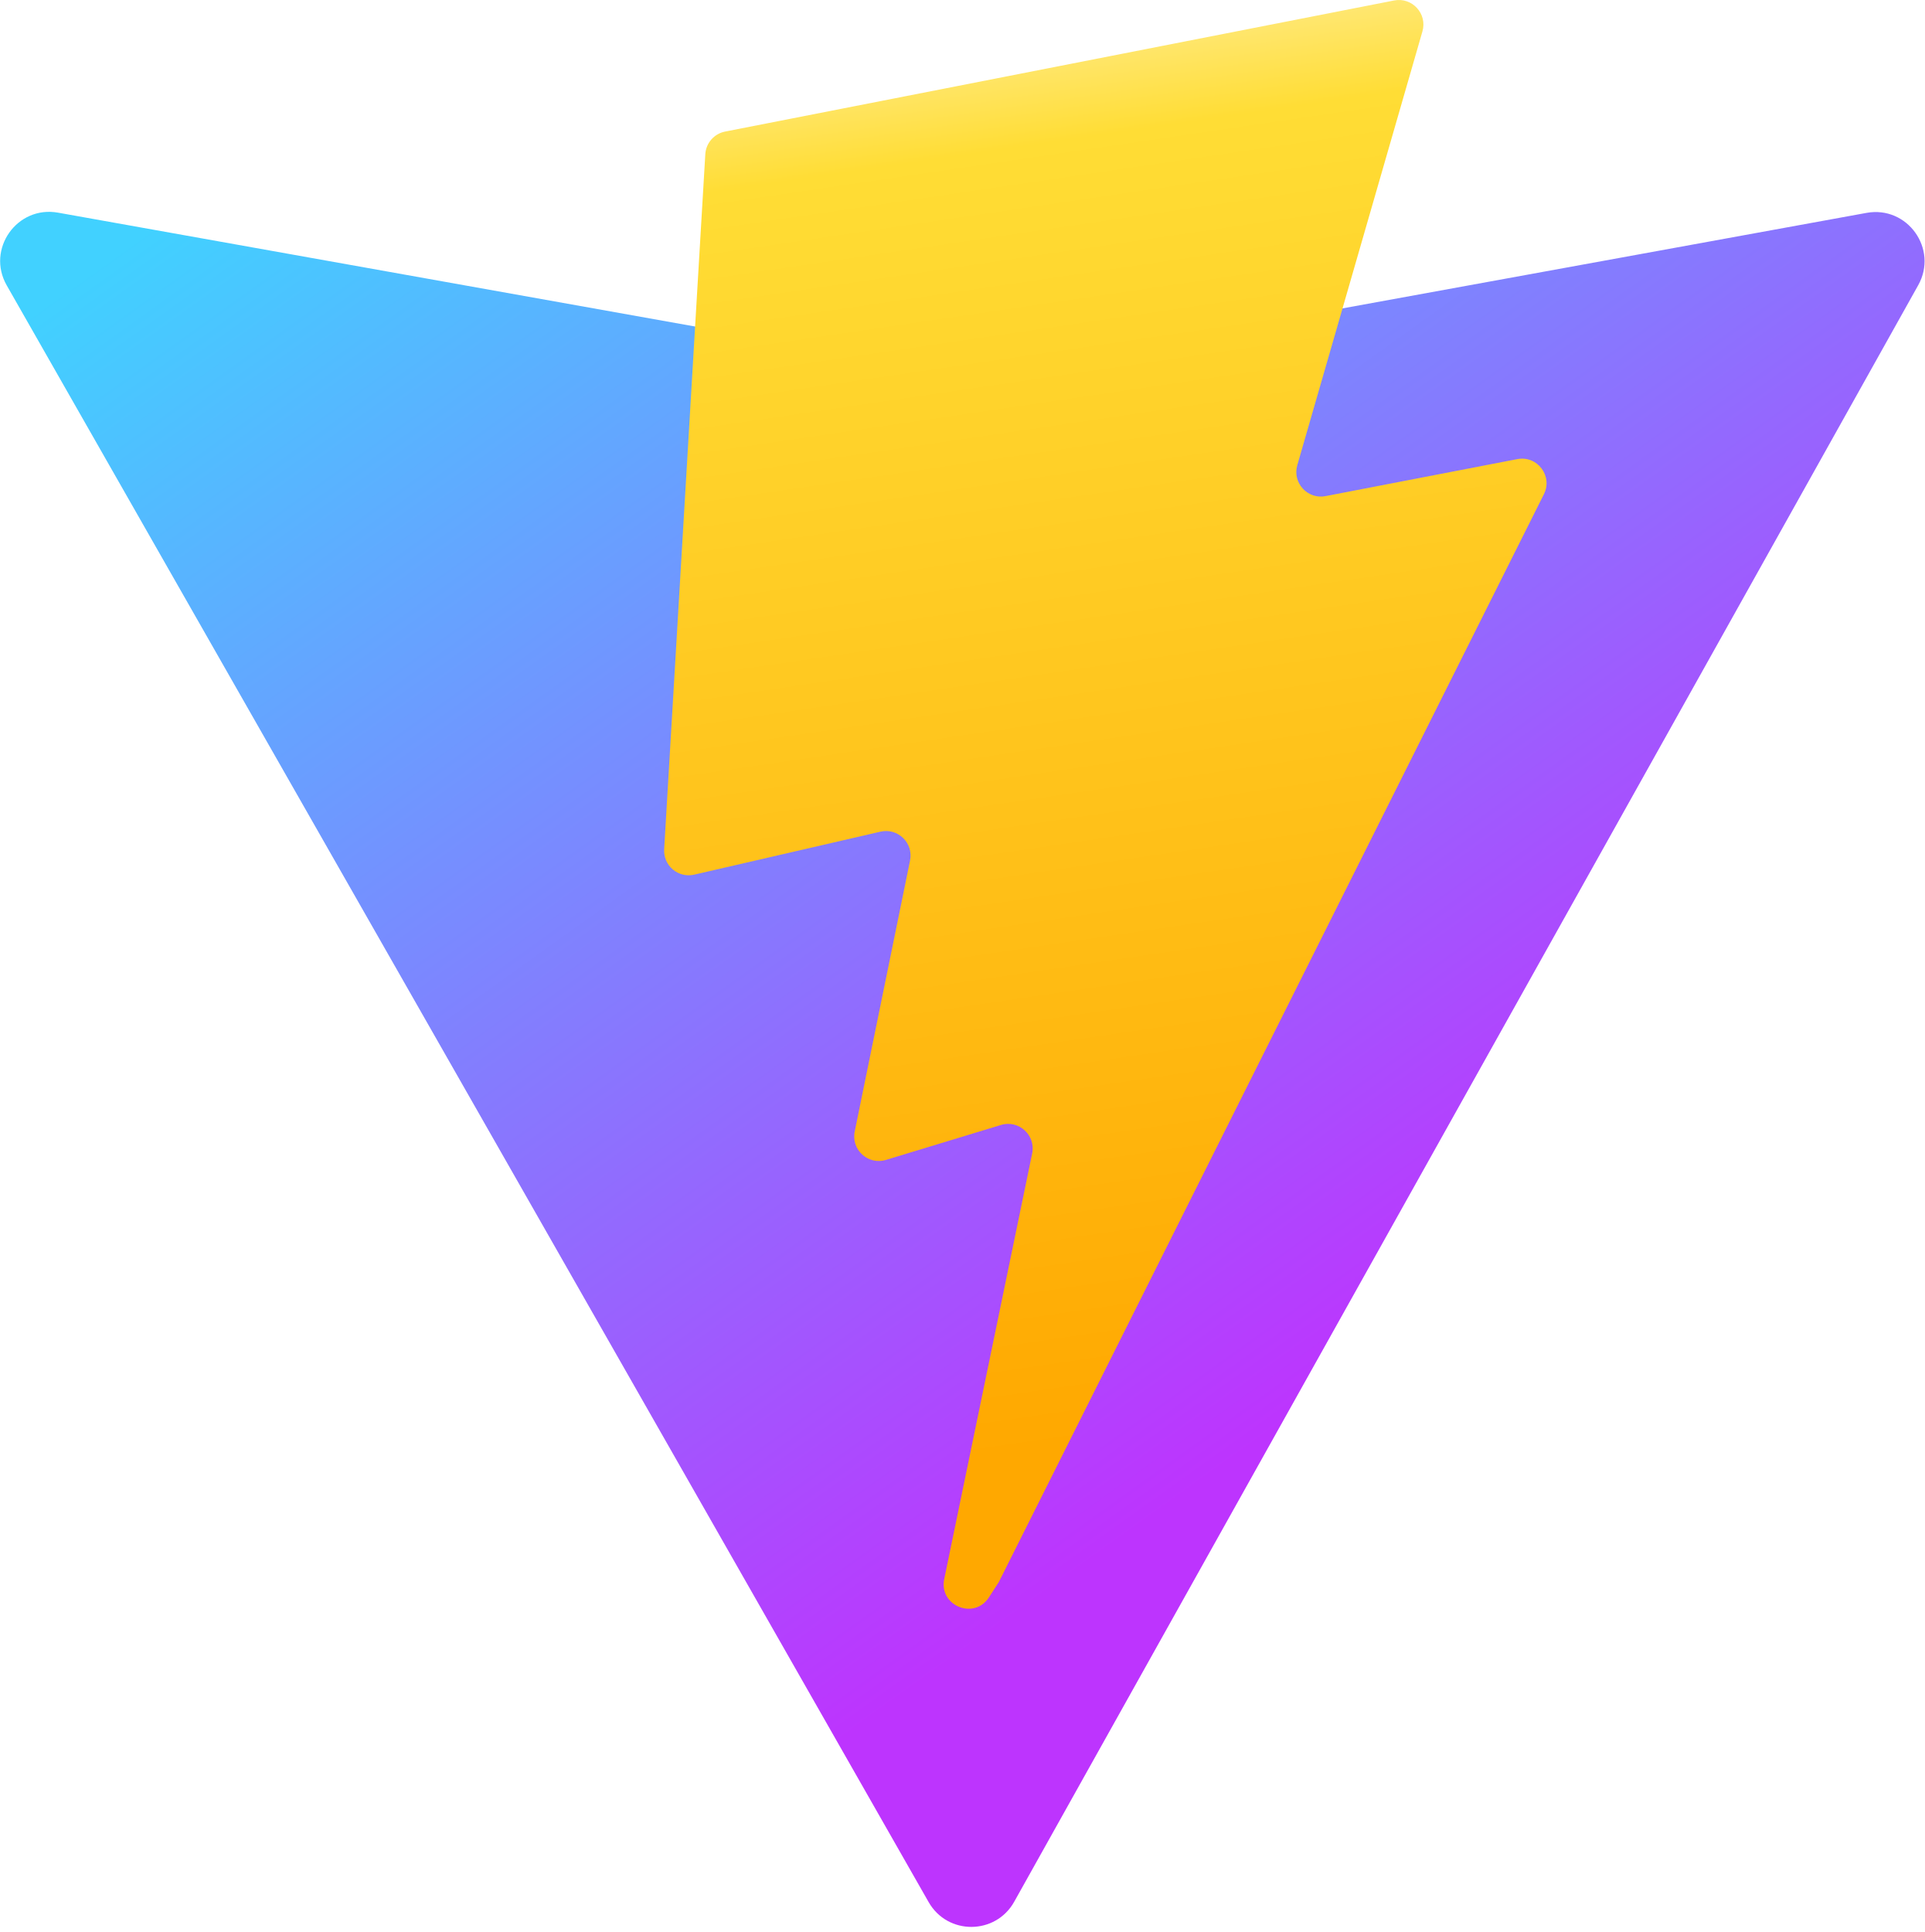
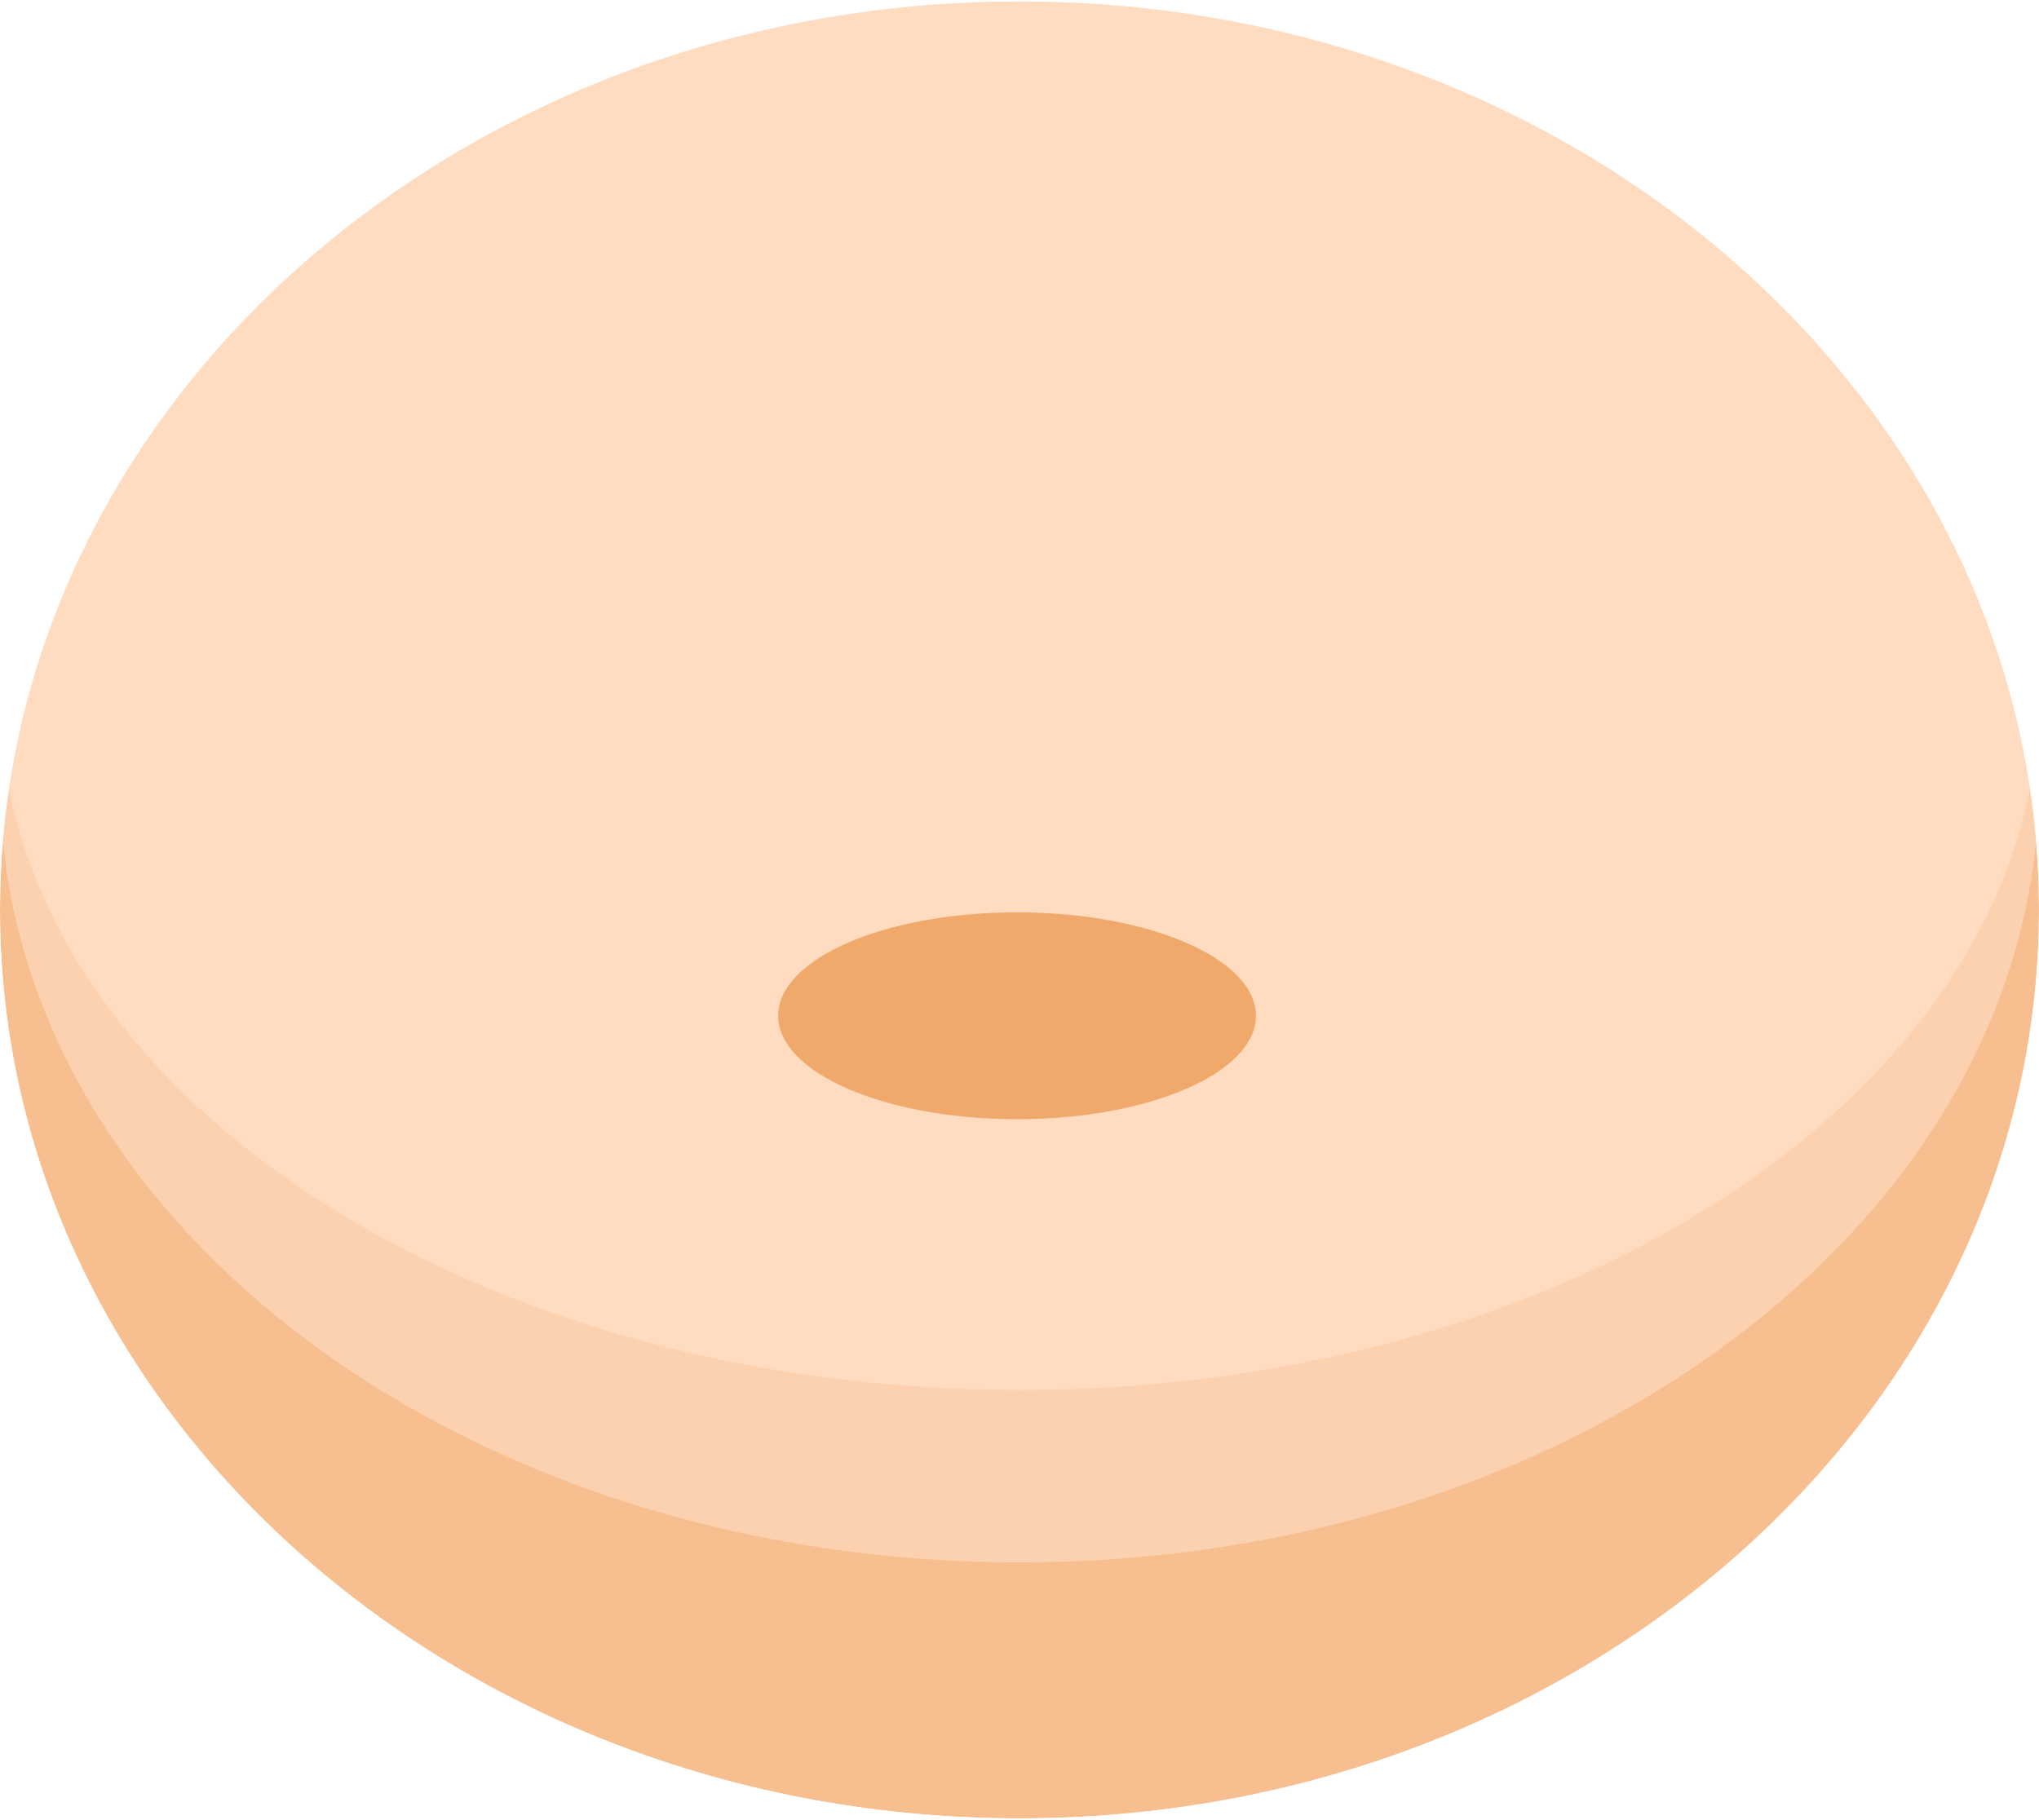
- <svg xmlns="http://www.w3.org/2000/svg" aria-hidden="true" role="img" class="iconify iconify--logos" width="31.88" height="32" preserveAspectRatio="xMidYMid meet" viewBox="0 0 256 257">
-   <defs>
-     <linearGradient id="IconifyId1813088fe1fbc01fb466" x1="-.828%" x2="57.636%" y1="7.652%" y2="78.411%">
-       <stop offset="0%" stop-color="#41D1FF" />
-       <stop offset="100%" stop-color="#BD34FE" />
-     </linearGradient>
-     <linearGradient id="IconifyId1813088fe1fbc01fb467" x1="43.376%" x2="50.316%" y1="2.242%" y2="89.03%">
-       <stop offset="0%" stop-color="#FFEA83" />
-       <stop offset="8.333%" stop-color="#FFDD35" />
-       <stop offset="100%" stop-color="#FFA800" />
-     </linearGradient>
-   </defs>
-   <path fill="url(#IconifyId1813088fe1fbc01fb466)" d="M255.153 37.938L134.897 252.976c-2.483 4.44-8.862 4.466-11.382.048L.875 37.958c-2.746-4.814 1.371-10.646 6.827-9.67l120.385 21.517a6.537 6.537 0 0 0 2.322-.004l117.867-21.483c5.438-.991 9.574 4.796 6.877 9.62Z" />
-   <path fill="url(#IconifyId1813088fe1fbc01fb467)" d="M185.432.063L96.44 17.501a3.268 3.268 0 0 0-2.634 3.014l-5.474 92.456a3.268 3.268 0 0 0 3.997 3.378l24.777-5.718c2.318-.535 4.413 1.507 3.936 3.838l-7.361 36.047c-.495 2.426 1.782 4.5 4.151 3.78l15.304-4.649c2.372-.72 4.652 1.36 4.15 3.788l-11.698 56.621c-.732 3.542 3.979 5.473 5.943 2.437l1.313-2.028l72.516-144.72c1.215-2.423-.88-5.186-3.54-4.672l-25.505 4.922c-2.396.462-4.435-1.77-3.759-4.114l16.646-57.705c.677-2.35-1.37-4.583-3.769-4.113Z" />
+ <svg xmlns="http://www.w3.org/2000/svg" width="494" height="441" viewBox="0 0 494 441" fill="none">
+   <mask id="mask0_103_56" style="mask-type:alpha" maskUnits="userSpaceOnUse" x="0" y="0" width="494" height="441">
+     <ellipse cx="247" cy="220.5" rx="247" ry="220.152" fill="#F7BF90" />
+   </mask>
+   <g mask="url(#mask0_103_56)">
+     <ellipse cx="247" cy="220.5" rx="247" ry="220.152" fill="#F7BF90" />
+     <ellipse cx="247" cy="189.476" rx="247" ry="189.128" fill="#FCD1B0" />
+     <ellipse cx="247" cy="168.594" rx="247" ry="168.246" fill="#FFDBC0" />
+     <ellipse cx="246.403" cy="246.155" rx="57.872" ry="25.058" fill="#F0A86B" />
+   </g>
</svg>
